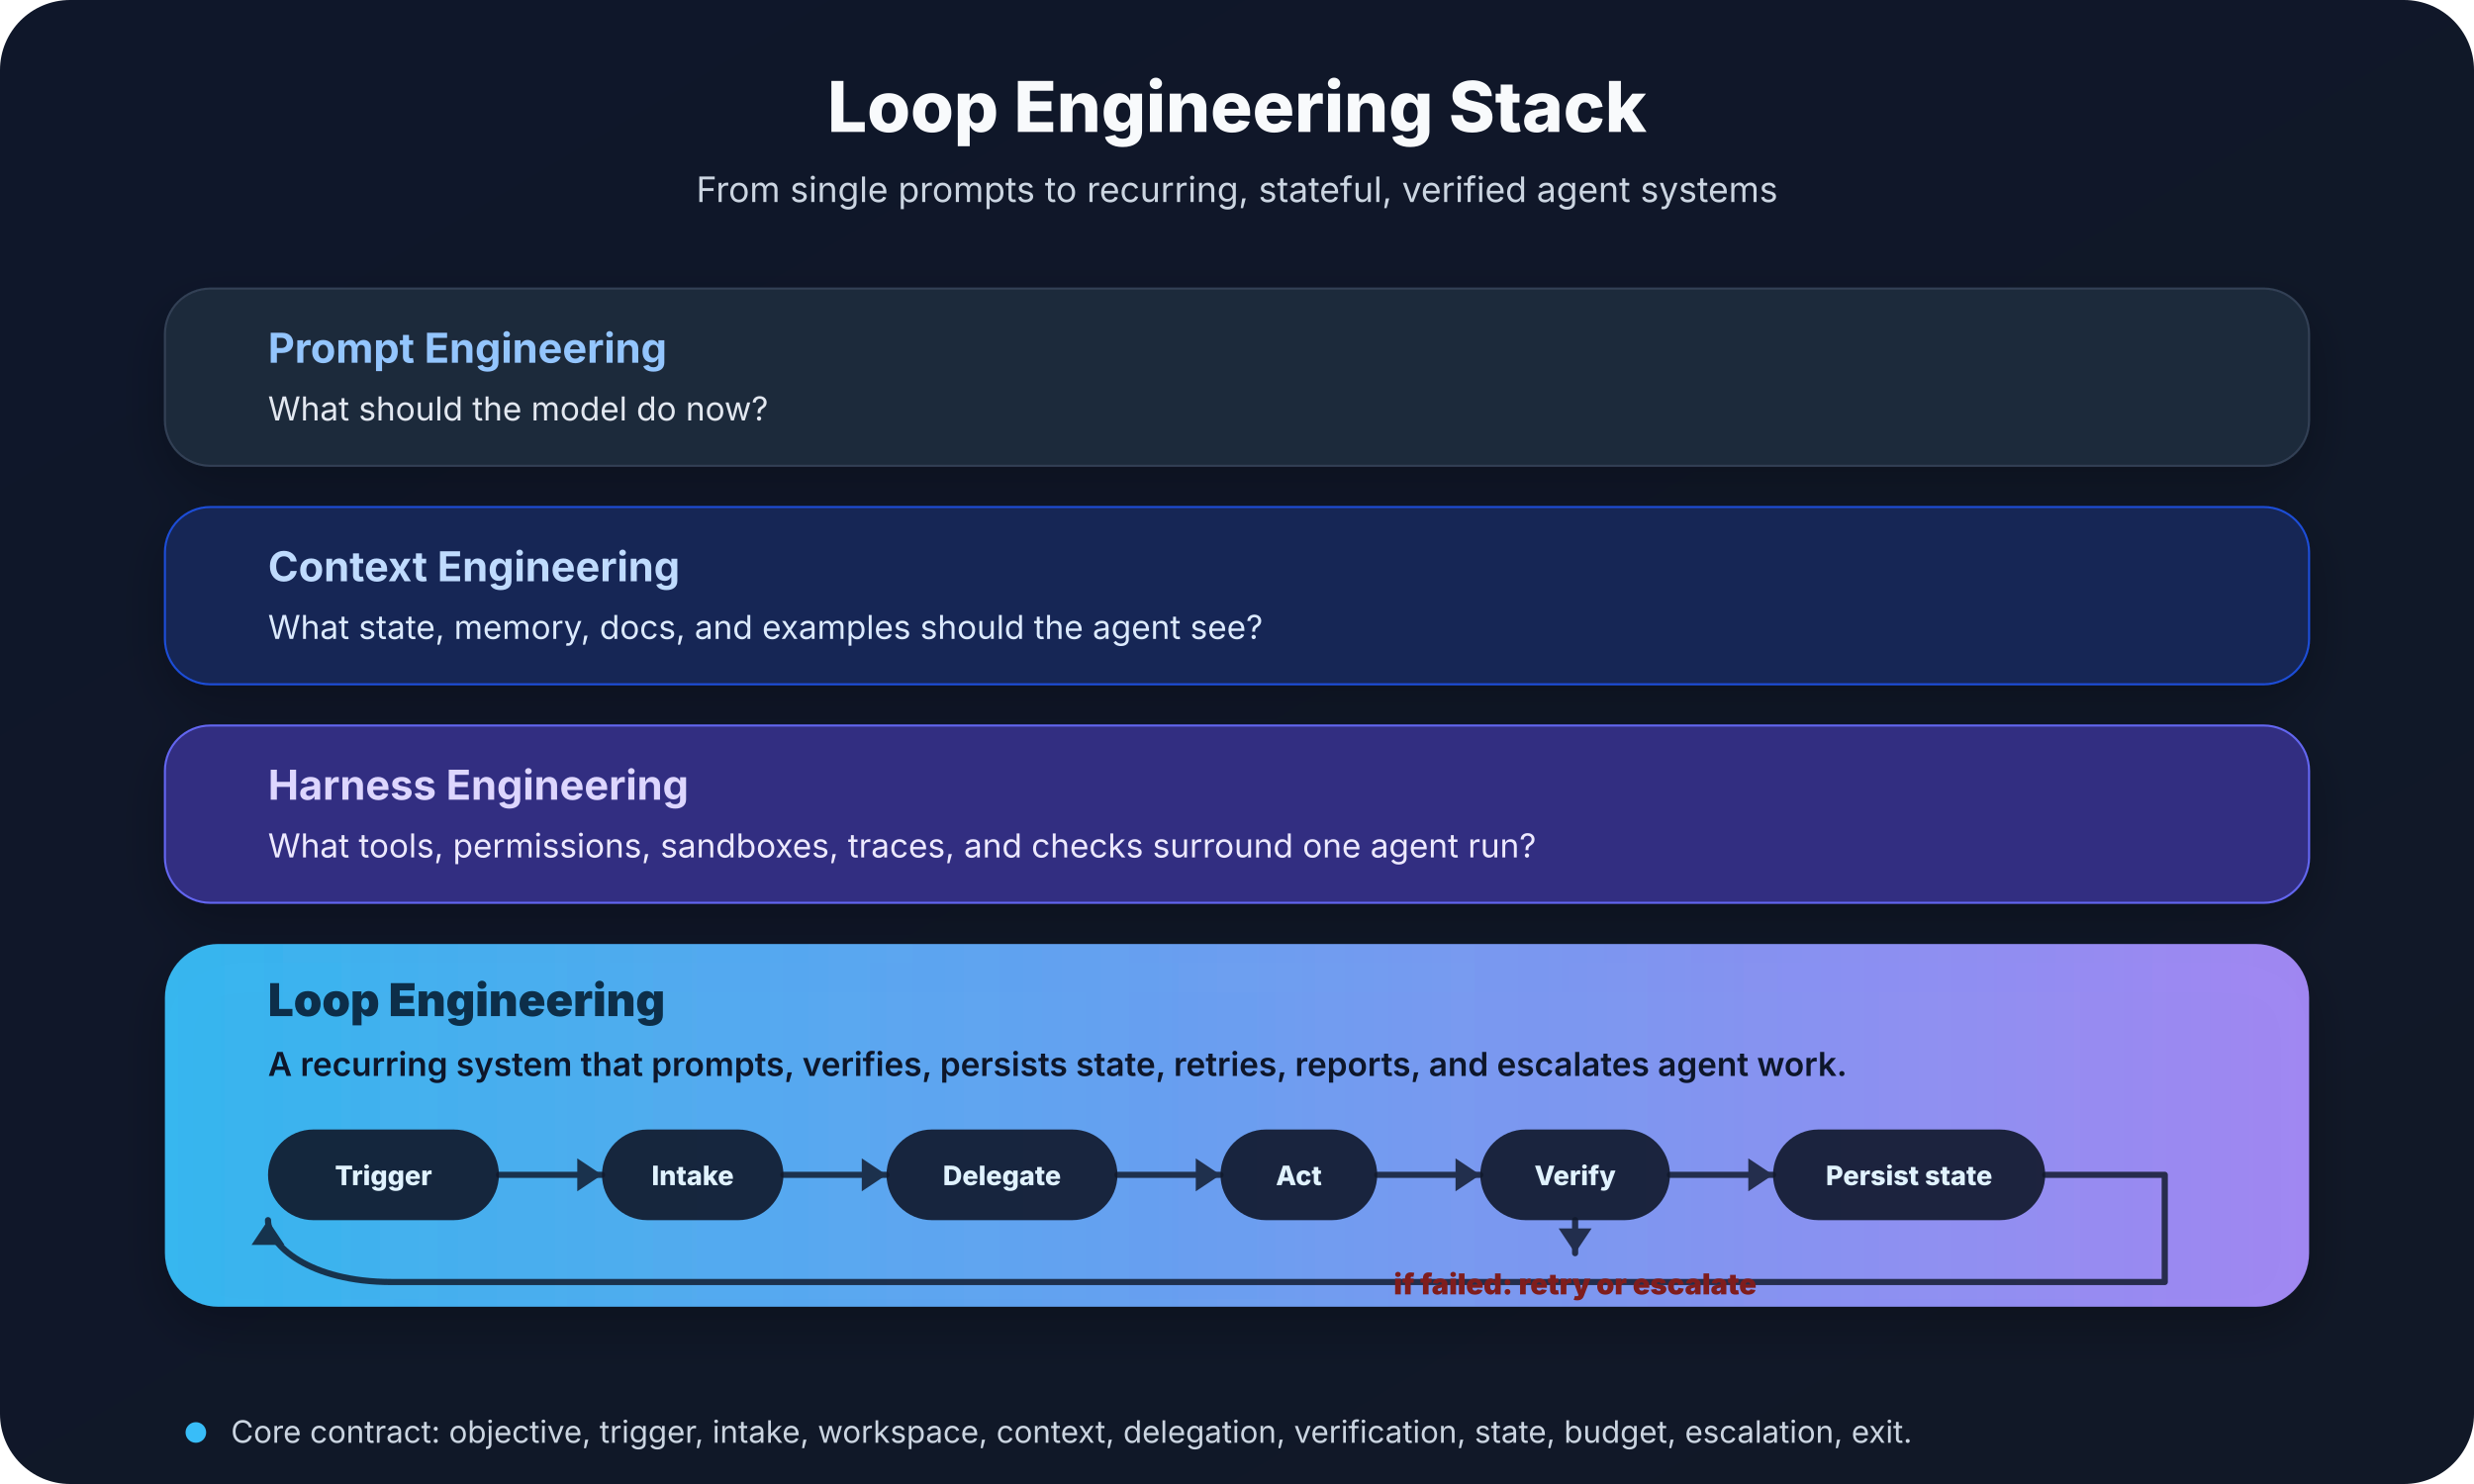
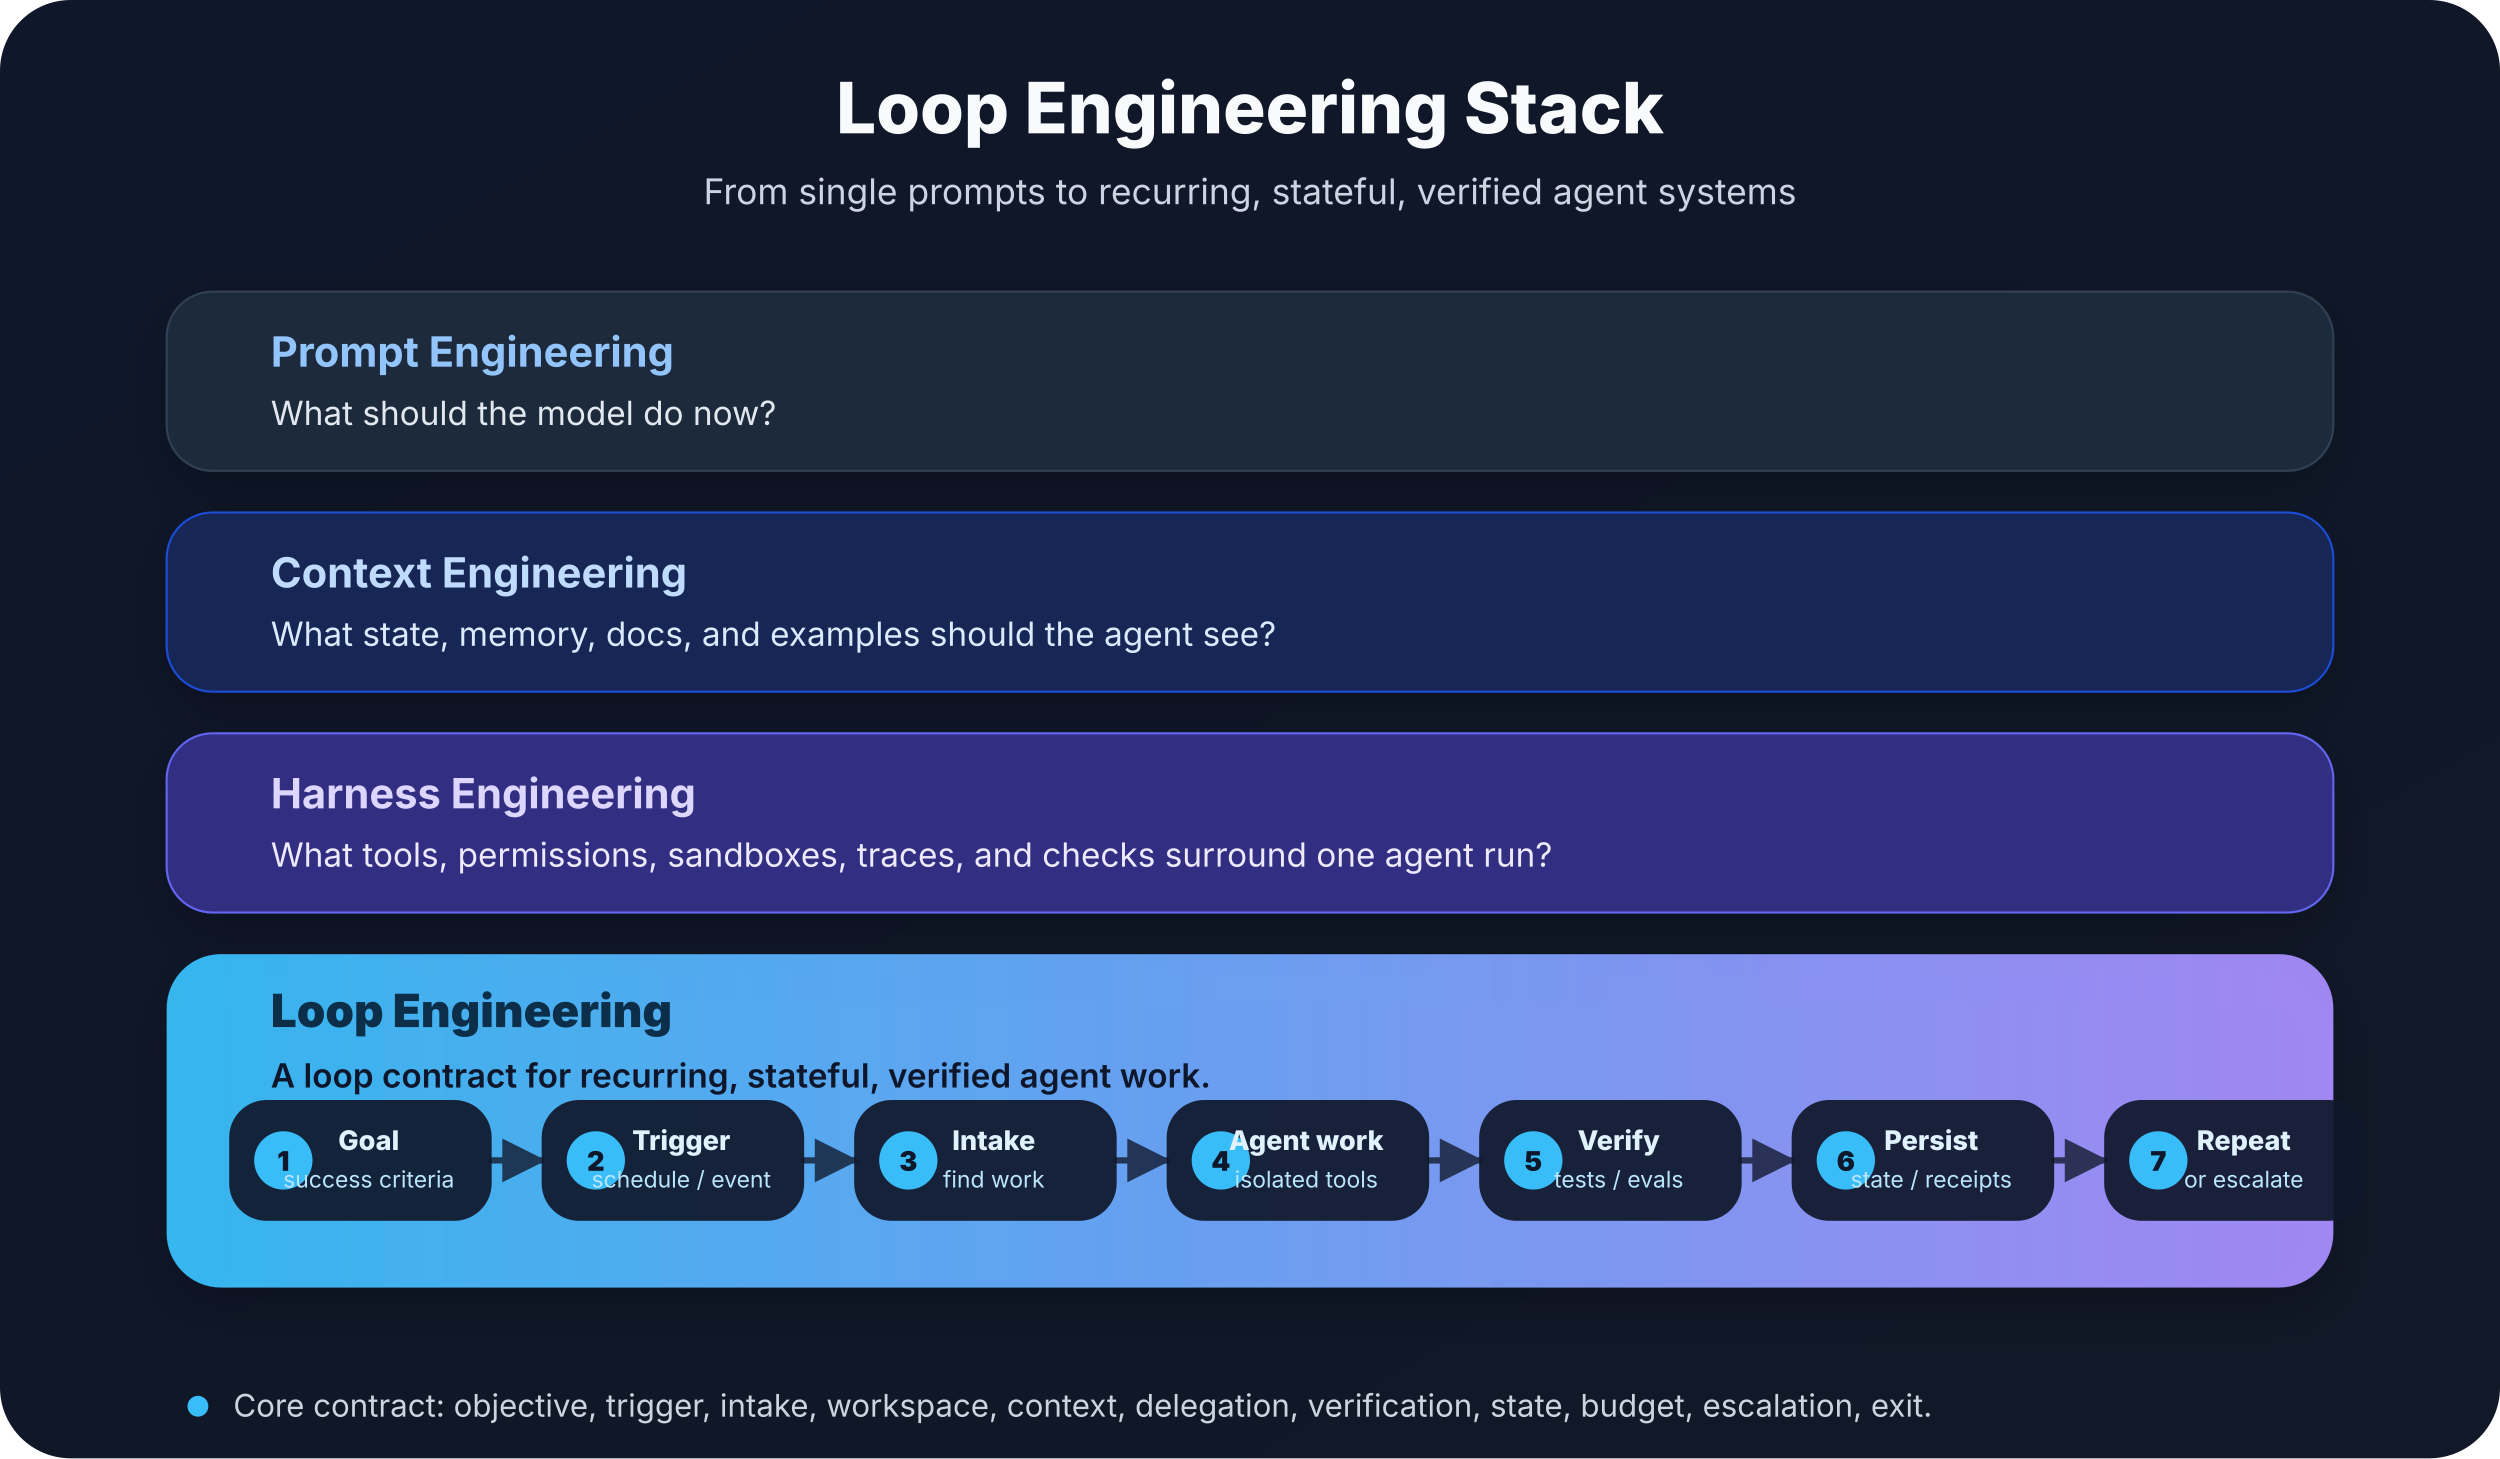
- <svg xmlns="http://www.w3.org/2000/svg" width="1200" height="720" viewBox="0 0 1200 720" role="img" aria-labelledby="title desc">
+ <svg xmlns="http://www.w3.org/2000/svg" width="1200" height="700" viewBox="0 0 1200 700" role="img" aria-labelledby="title desc">
  <defs>
    <linearGradient id="bg" x1="0" y1="0" x2="1" y2="1">
      <stop offset="0%" stop-color="#0f172a" />
      <stop offset="100%" stop-color="#111827" />
    </linearGradient>
    <linearGradient id="loop" x1="0" y1="0" x2="1" y2="0">
      <stop offset="0%" stop-color="#38bdf8" />
      <stop offset="100%" stop-color="#a78bfa" />
    </linearGradient>
    <filter id="shadow" x="-20%" y="-20%" width="140%" height="140%">
      <feDropShadow dx="0" dy="10" stdDeviation="12" flood-color="#000000" flood-opacity="0.25" />
    </filter>
+     <marker id="arrow" viewBox="0 0 10 10" refX="9" refY="5" markerWidth="7" markerHeight="7" orient="auto-start-reverse">
+       <path d="M0 0 L10 5 L0 10 Z" fill="#0f172a" />
+     </marker>
  </defs>
-   <rect width="1200" height="720" rx="34" fill="url(#bg)" />
+   <rect width="1200" height="700" rx="34" fill="url(#bg)" />
  <text x="600" y="64" text-anchor="middle" fill="#f8fafc" font-family="Inter, ui-sans-serif, system-ui, -apple-system, Segoe UI, sans-serif" font-size="34" font-weight="800">Loop Engineering Stack</text>
  <text x="600" y="98" text-anchor="middle" fill="#cbd5e1" font-family="Inter, ui-sans-serif, system-ui, -apple-system, Segoe UI, sans-serif" font-size="17">From single prompts to recurring, stateful, verified agent systems</text>
  <g filter="url(#shadow)">
    <rect x="80" y="140" width="1040" height="86" rx="22" fill="#1e293b" stroke="#334155" />
    <text x="130" y="176" fill="#93c5fd" font-family="Inter, ui-sans-serif, system-ui, -apple-system, Segoe UI, sans-serif" font-size="20" font-weight="700">Prompt Engineering</text>
    <text x="130" y="204" fill="#e2e8f0" font-family="Inter, ui-sans-serif, system-ui, -apple-system, Segoe UI, sans-serif" font-size="16">What should the model do now?</text>
    <rect x="80" y="246" width="1040" height="86" rx="22" fill="#172554" stroke="#1d4ed8" />
    <text x="130" y="282" fill="#bfdbfe" font-family="Inter, ui-sans-serif, system-ui, -apple-system, Segoe UI, sans-serif" font-size="20" font-weight="700">Context Engineering</text>
    <text x="130" y="310" fill="#dbeafe" font-family="Inter, ui-sans-serif, system-ui, -apple-system, Segoe UI, sans-serif" font-size="16">What state, memory, docs, and examples should the agent see?</text>
    <rect x="80" y="352" width="1040" height="86" rx="22" fill="#312e81" stroke="#6366f1" />
    <text x="130" y="388" fill="#ddd6fe" font-family="Inter, ui-sans-serif, system-ui, -apple-system, Segoe UI, sans-serif" font-size="20" font-weight="700">Harness Engineering</text>
    <text x="130" y="416" fill="#ede9fe" font-family="Inter, ui-sans-serif, system-ui, -apple-system, Segoe UI, sans-serif" font-size="16">What tools, permissions, sandboxes, traces, and checks surround one agent run?</text>
-     <rect x="80" y="458" width="1040" height="176" rx="26" fill="url(#loop)" opacity="0.95" />
+     <rect x="80" y="458" width="1040" height="160" rx="26" fill="url(#loop)" opacity="0.95" />
    <text x="130" y="493" fill="#082f49" font-family="Inter, ui-sans-serif, system-ui, -apple-system, Segoe UI, sans-serif" font-size="22" font-weight="900">Loop Engineering</text>
-     <text x="130" y="522" fill="#0f172a" font-family="Inter, ui-sans-serif, system-ui, -apple-system, Segoe UI, sans-serif" font-size="16" font-weight="600">A recurring system that prompts, verifies, persists state, retries, reports, and escalates agent work.</text>
+     <text x="130" y="522" fill="#0f172a" font-family="Inter, ui-sans-serif, system-ui, -apple-system, Segoe UI, sans-serif" font-size="16" font-weight="600">A loop contract for recurring, stateful, verified agent work.</text>
  </g>
-   <g fill="none" stroke="#0f172a" stroke-width="3" stroke-linecap="round" stroke-linejoin="round" opacity="0.82">
-     <path d="M242 570 H292" />
-     <path d="M292 570 l-12 -8 v16 Z" fill="#0f172a" stroke="none" />
-     <path d="M380 570 H430" />
-     <path d="M430 570 l-12 -8 v16 Z" fill="#0f172a" stroke="none" />
-     <path d="M542 570 H592" />
-     <path d="M592 570 l-12 -8 v16 Z" fill="#0f172a" stroke="none" />
-     <path d="M668 570 H718" />
-     <path d="M718 570 l-12 -8 v16 Z" fill="#0f172a" stroke="none" />
-     <path d="M810 570 H860" />
-     <path d="M860 570 l-12 -8 v16 Z" fill="#0f172a" stroke="none" />
-     <path d="M992 570 H1050 V622 H190 C150 622 130 604 130 592" />
-     <path d="M130 592 l-8 12 h16 Z" fill="#0f172a" stroke="none" />
-     <path d="M764 592 V608" />
-     <path d="M764 608 l-8 -12 h16 Z" fill="#0f172a" stroke="none" />
+   <g fill="none" stroke="#0f172a" stroke-width="3" stroke-linecap="round" opacity="0.78" marker-end="url(#arrow)">
+     <path d="M236 557 H260" />
+     <path d="M386 557 H410" />
+     <path d="M536 557 H560" />
+     <path d="M686 557 H710" />
+     <path d="M836 557 H860" />
+     <path d="M986 557 H1010" />
  </g>
-   <g font-family="Inter, ui-sans-serif, system-ui, -apple-system, Segoe UI, sans-serif" font-size="13" font-weight="800">
-     <rect x="130" y="548" width="112" height="44" rx="22" fill="#0f172a" opacity="0.9" />
-     <text x="186" y="575" text-anchor="middle" fill="#e0f2fe">Trigger</text>
-     <rect x="292" y="548" width="88" height="44" rx="22" fill="#0f172a" opacity="0.9" />
-     <text x="336" y="575" text-anchor="middle" fill="#e0f2fe">Intake</text>
-     <rect x="430" y="548" width="112" height="44" rx="22" fill="#0f172a" opacity="0.9" />
-     <text x="486" y="575" text-anchor="middle" fill="#e0f2fe">Delegate</text>
-     <rect x="592" y="548" width="76" height="44" rx="22" fill="#0f172a" opacity="0.9" />
-     <text x="630" y="575" text-anchor="middle" fill="#e0f2fe">Act</text>
-     <rect x="718" y="548" width="92" height="44" rx="22" fill="#0f172a" opacity="0.9" />
-     <text x="764" y="575" text-anchor="middle" fill="#e0f2fe">Verify</text>
-     <rect x="860" y="548" width="132" height="44" rx="22" fill="#0f172a" opacity="0.9" />
-     <text x="926" y="575" text-anchor="middle" fill="#e0f2fe">Persist state</text>
-     <text x="764" y="628" text-anchor="middle" fill="#7f1d1d" font-size="14" font-weight="900">if failed: retry or escalate</text>
+   <g font-family="Inter, ui-sans-serif, system-ui, -apple-system, Segoe UI, sans-serif">
+     <g>
+       <rect x="110" y="528" width="126" height="58" rx="18" fill="#0f172a" opacity="0.92" />
+       <circle cx="136" cy="557" r="14" fill="#38bdf8" />
+       <text x="136" y="562" text-anchor="middle" fill="#0f172a" font-size="13" font-weight="900">1</text>
+       <text x="177" y="552" text-anchor="middle" fill="#e0f2fe" font-size="13" font-weight="800">Goal</text>
+       <text x="177" y="570" text-anchor="middle" fill="#bae6fd" font-size="11">success criteria</text>
+     </g>
+     <g>
+       <rect x="260" y="528" width="126" height="58" rx="18" fill="#0f172a" opacity="0.92" />
+       <circle cx="286" cy="557" r="14" fill="#38bdf8" />
+       <text x="286" y="562" text-anchor="middle" fill="#0f172a" font-size="13" font-weight="900">2</text>
+       <text x="327" y="552" text-anchor="middle" fill="#e0f2fe" font-size="13" font-weight="800">Trigger</text>
+       <text x="327" y="570" text-anchor="middle" fill="#bae6fd" font-size="11">schedule / event</text>
+     </g>
+     <g>
+       <rect x="410" y="528" width="126" height="58" rx="18" fill="#0f172a" opacity="0.92" />
+       <circle cx="436" cy="557" r="14" fill="#38bdf8" />
+       <text x="436" y="562" text-anchor="middle" fill="#0f172a" font-size="13" font-weight="900">3</text>
+       <text x="477" y="552" text-anchor="middle" fill="#e0f2fe" font-size="13" font-weight="800">Intake</text>
+       <text x="477" y="570" text-anchor="middle" fill="#bae6fd" font-size="11">find work</text>
+     </g>
+     <g>
+       <rect x="560" y="528" width="126" height="58" rx="18" fill="#0f172a" opacity="0.92" />
+       <circle cx="586" cy="557" r="14" fill="#38bdf8" />
+       <text x="586" y="562" text-anchor="middle" fill="#0f172a" font-size="13" font-weight="900">4</text>
+       <text x="627" y="552" text-anchor="middle" fill="#e0f2fe" font-size="13" font-weight="800">Agent work</text>
+       <text x="627" y="570" text-anchor="middle" fill="#bae6fd" font-size="11">isolated tools</text>
+     </g>
+     <g>
+       <rect x="710" y="528" width="126" height="58" rx="18" fill="#0f172a" opacity="0.92" />
+       <circle cx="736" cy="557" r="14" fill="#38bdf8" />
+       <text x="736" y="562" text-anchor="middle" fill="#0f172a" font-size="13" font-weight="900">5</text>
+       <text x="777" y="552" text-anchor="middle" fill="#e0f2fe" font-size="13" font-weight="800">Verify</text>
+       <text x="777" y="570" text-anchor="middle" fill="#bae6fd" font-size="11">tests / evals</text>
+     </g>
+     <g>
+       <rect x="860" y="528" width="126" height="58" rx="18" fill="#0f172a" opacity="0.92" />
+       <circle cx="886" cy="557" r="14" fill="#38bdf8" />
+       <text x="886" y="562" text-anchor="middle" fill="#0f172a" font-size="13" font-weight="900">6</text>
+       <text x="927" y="552" text-anchor="middle" fill="#e0f2fe" font-size="13" font-weight="800">Persist</text>
+       <text x="927" y="570" text-anchor="middle" fill="#bae6fd" font-size="11">state / receipts</text>
+     </g>
+     <g>
+       <rect x="1010" y="528" width="126" height="58" rx="18" fill="#0f172a" opacity="0.92" />
+       <circle cx="1036" cy="557" r="14" fill="#38bdf8" />
+       <text x="1036" y="562" text-anchor="middle" fill="#0f172a" font-size="13" font-weight="900">7</text>
+       <text x="1077" y="552" text-anchor="middle" fill="#e0f2fe" font-size="13" font-weight="800">Repeat</text>
+       <text x="1077" y="570" text-anchor="middle" fill="#bae6fd" font-size="11">or escalate</text>
+     </g>
  </g>
  <g font-family="Inter, ui-sans-serif, system-ui, -apple-system, Segoe UI, sans-serif" font-size="15">
-     <circle cx="95" cy="695" r="5" fill="#38bdf8" />
-     <text x="112" y="700" fill="#cbd5e1">Core contract: objective, trigger, intake, workspace, context, delegation, verification, state, budget, escalation, exit.</text>
+     <circle cx="95" cy="675" r="5" fill="#38bdf8" />
+     <text x="112" y="680" fill="#cbd5e1">Core contract: objective, trigger, intake, workspace, context, delegation, verification, state, budget, escalation, exit.</text>
  </g>
</svg>
